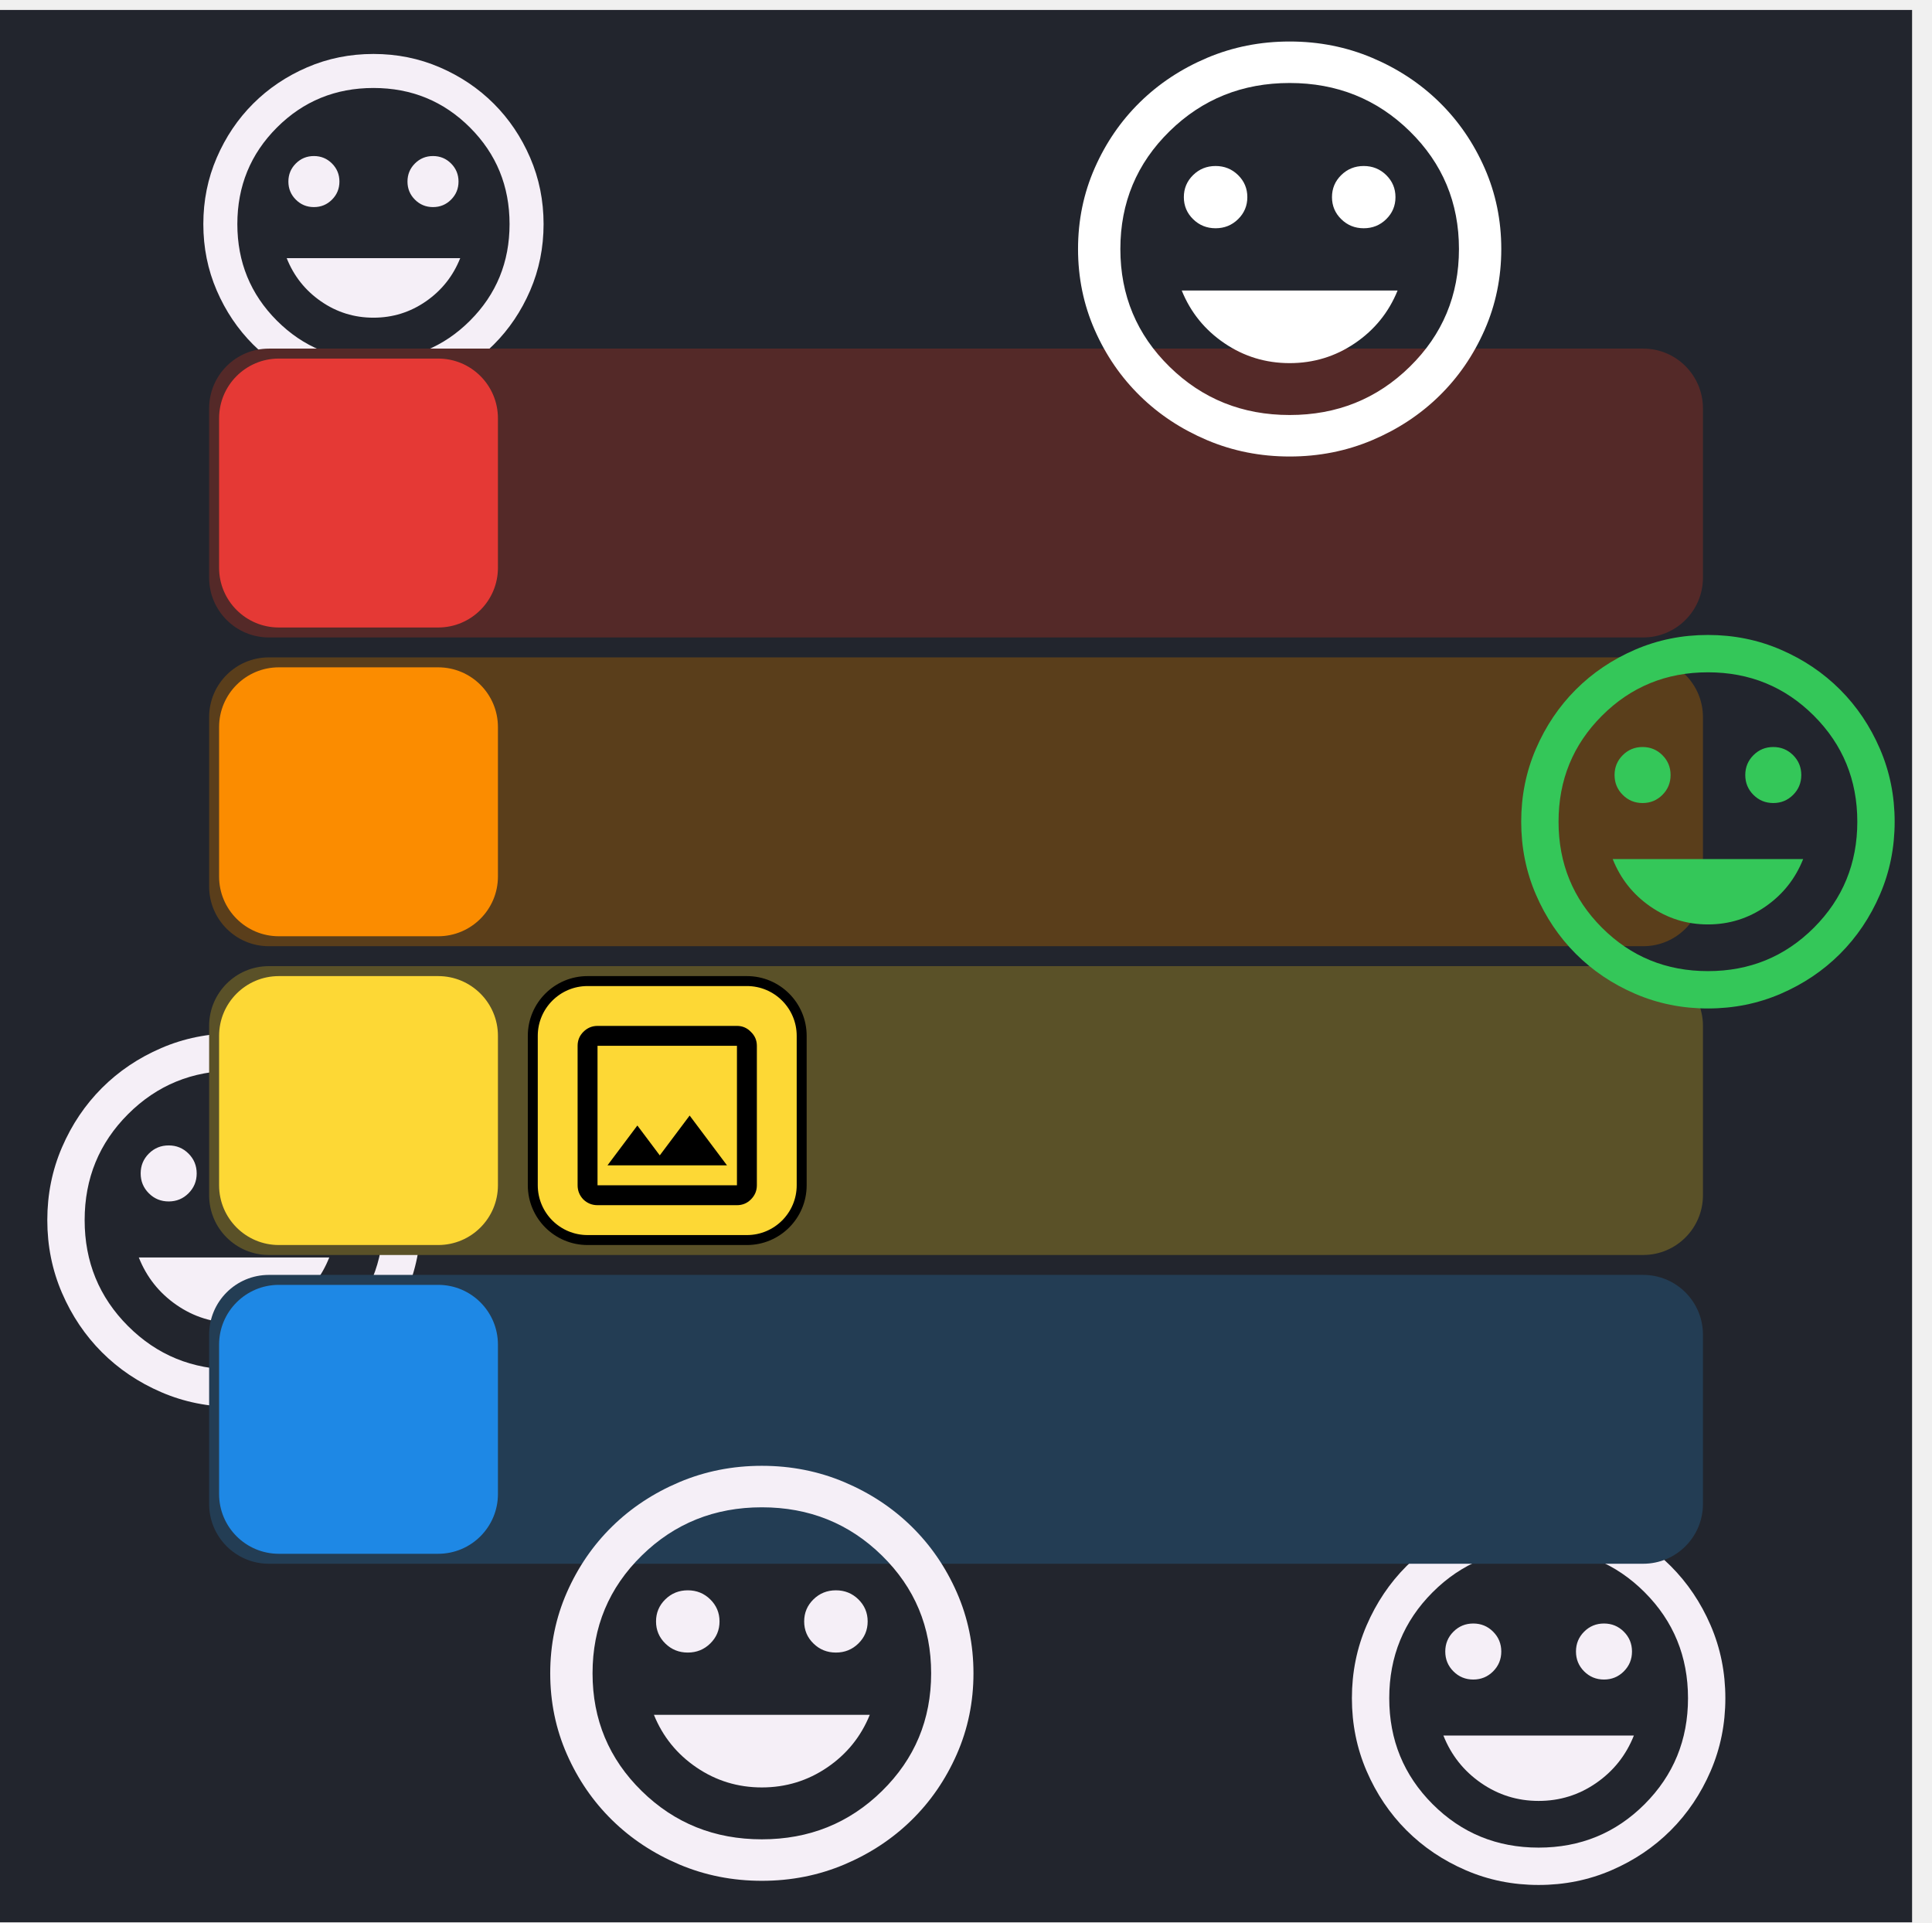
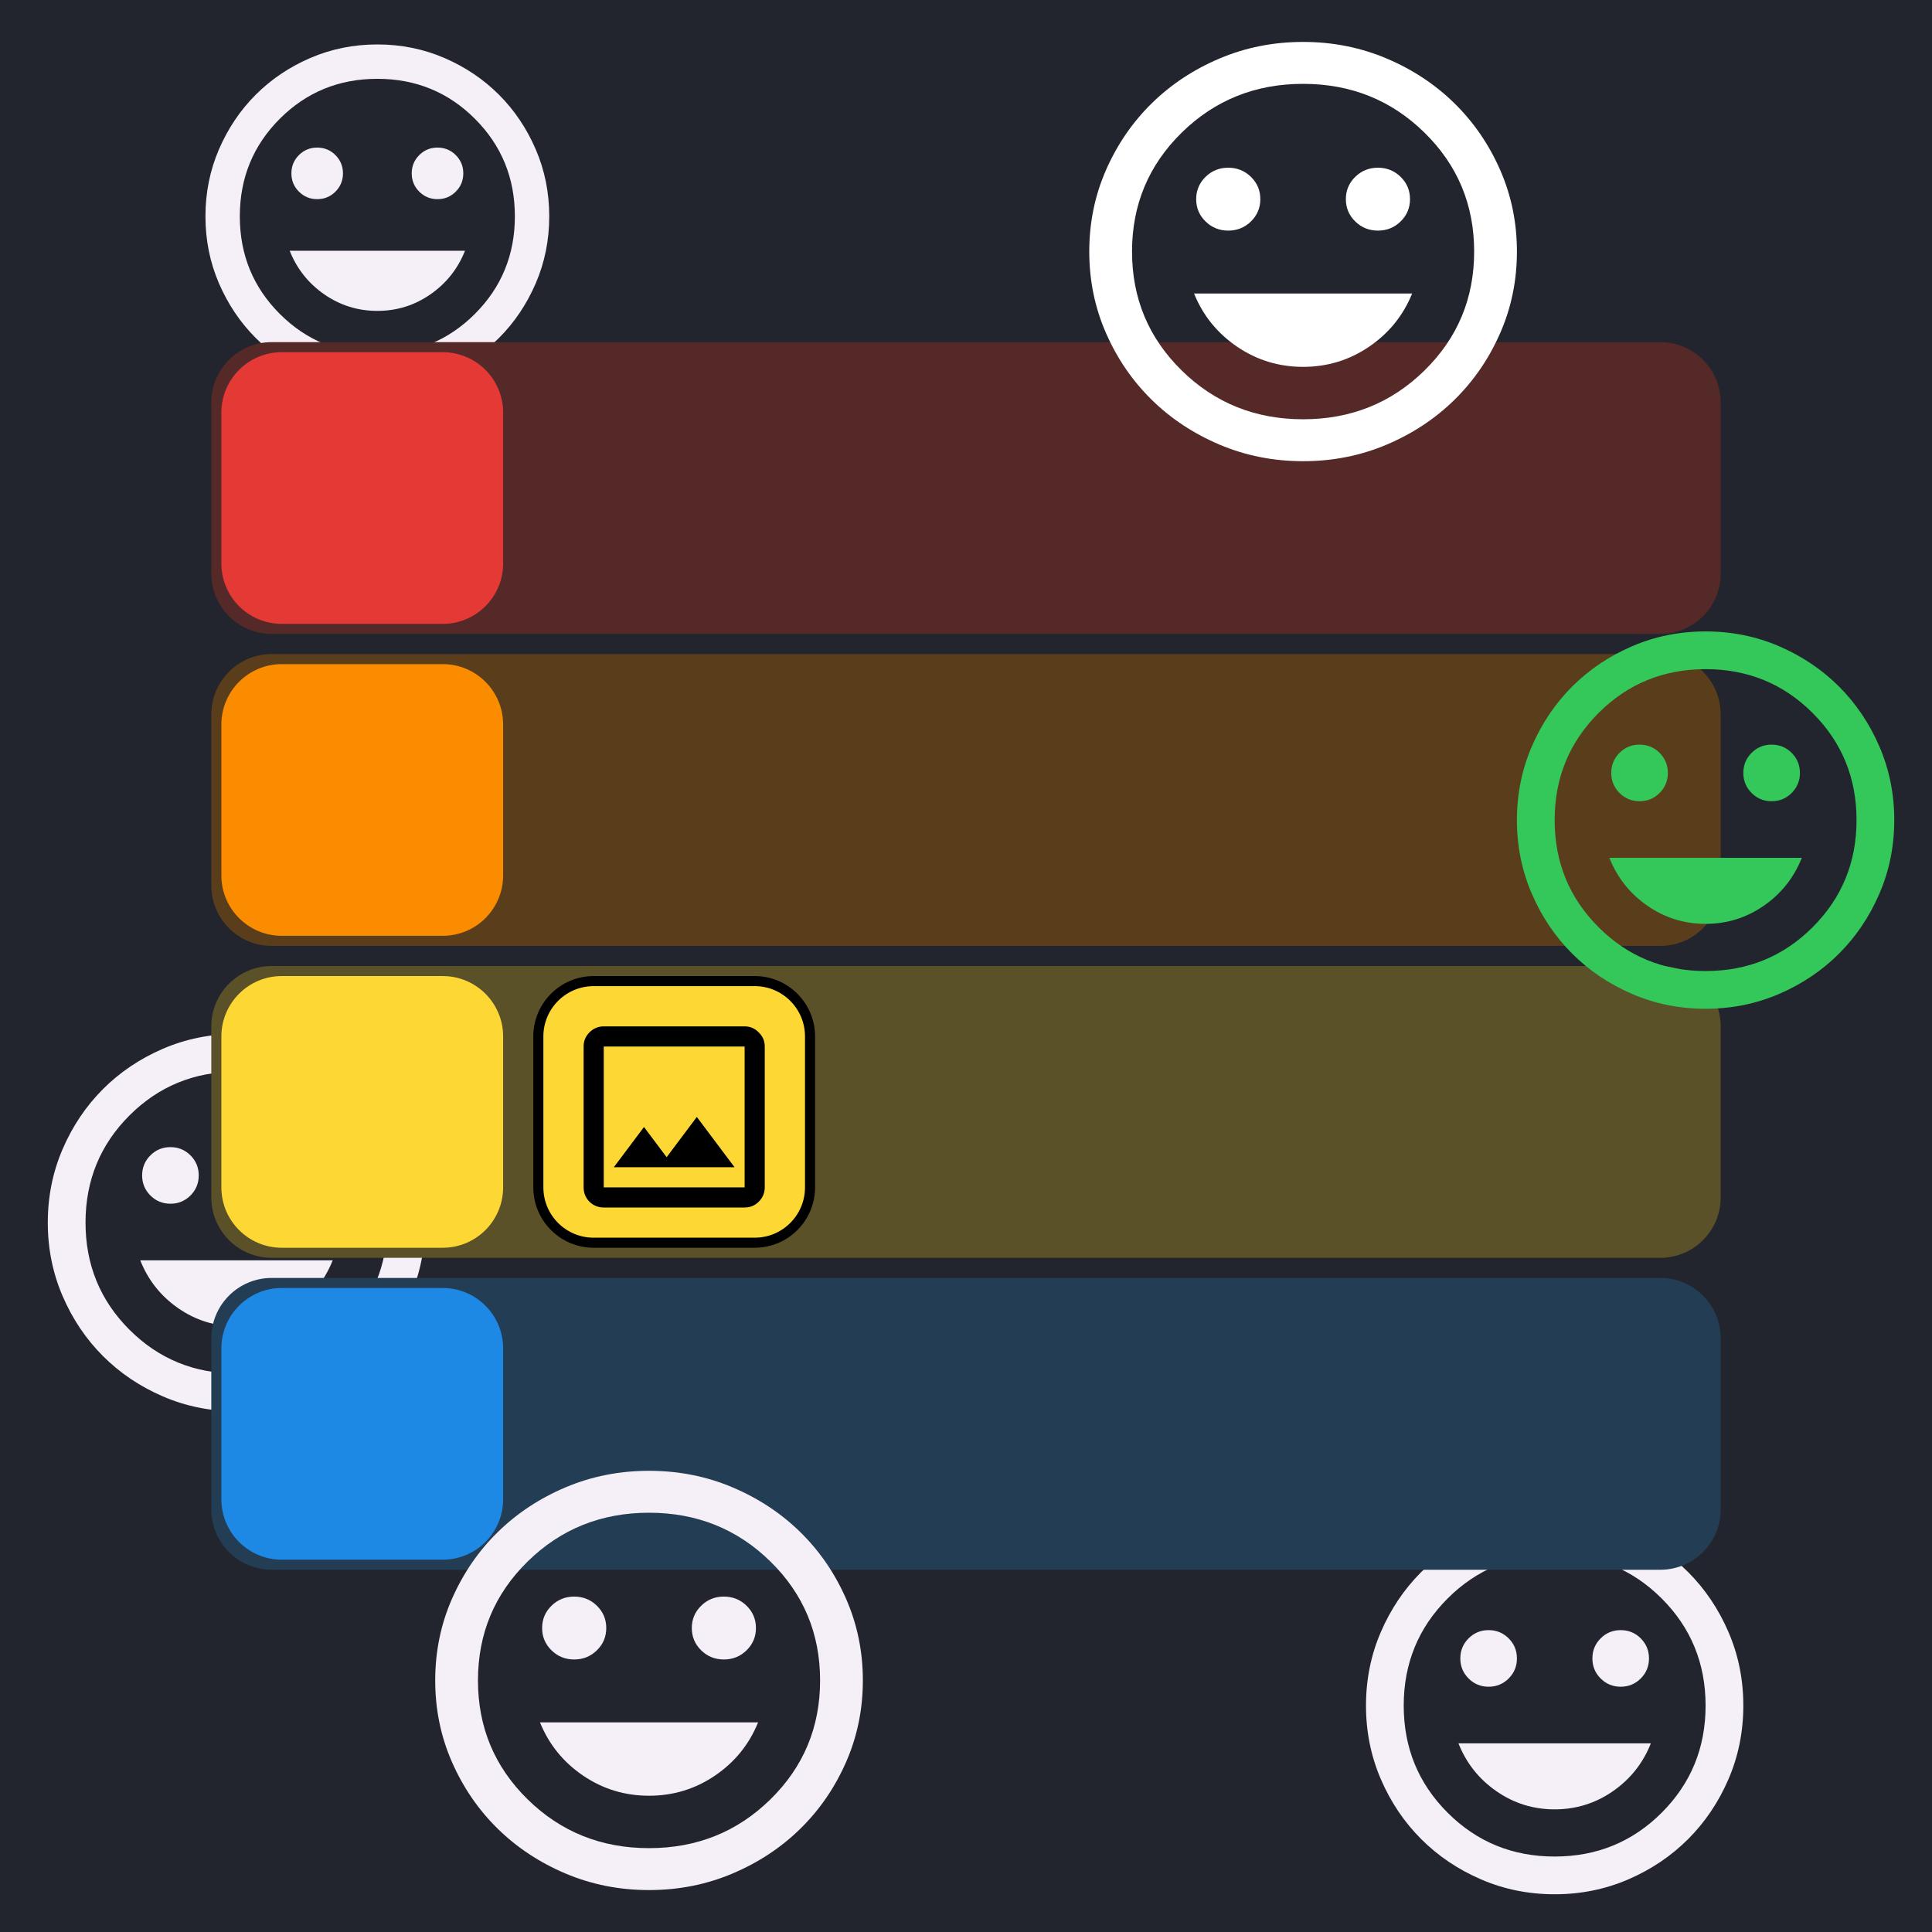
- <svg xmlns="http://www.w3.org/2000/svg" width="194" height="193" viewBox="0 0 194 193" fill="none">
-   <rect y="1" width="192" height="192" fill="#22252D" />
-   <path d="M43.479 20.792C44.191 20.792 44.796 20.543 45.294 20.044C45.792 19.546 46.042 18.941 46.042 18.229C46.042 17.517 45.792 16.912 45.294 16.414C44.796 15.916 44.191 15.667 43.479 15.667C42.767 15.667 42.162 15.916 41.664 16.414C41.166 16.912 40.917 17.517 40.917 18.229C40.917 18.941 41.166 19.546 41.664 20.044C42.162 20.543 42.767 20.792 43.479 20.792ZM31.521 20.792C32.233 20.792 32.838 20.543 33.336 20.044C33.834 19.546 34.083 18.941 34.083 18.229C34.083 17.517 33.834 16.912 33.336 16.414C32.838 15.916 32.233 15.667 31.521 15.667C30.809 15.667 30.204 15.916 29.706 16.414C29.207 16.912 28.958 17.517 28.958 18.229C28.958 18.941 29.207 19.546 29.706 20.044C30.204 20.543 30.809 20.792 31.521 20.792ZM37.5 31.896C39.436 31.896 41.194 31.348 42.775 30.252C44.355 29.155 45.501 27.71 46.212 25.917H28.788C29.499 27.71 30.645 29.155 32.225 30.252C33.806 31.348 35.564 31.896 37.5 31.896ZM37.5 39.583C35.137 39.583 32.916 39.135 30.837 38.238C28.759 37.341 26.951 36.124 25.413 34.587C23.876 33.049 22.659 31.241 21.762 29.163C20.865 27.084 20.417 24.863 20.417 22.5C20.417 20.137 20.865 17.916 21.762 15.838C22.659 13.759 23.876 11.951 25.413 10.414C26.951 8.876 28.759 7.659 30.837 6.762C32.916 5.865 35.137 5.417 37.5 5.417C39.863 5.417 42.084 5.865 44.163 6.762C46.241 7.659 48.049 8.876 49.587 10.414C51.124 11.951 52.341 13.759 53.238 15.838C54.135 17.916 54.583 20.137 54.583 22.5C54.583 24.863 54.135 27.084 53.238 29.163C52.341 31.241 51.124 33.049 49.587 34.587C48.049 36.124 46.241 37.341 44.163 38.238C42.084 39.135 39.863 39.583 37.5 39.583ZM37.5 36.167C41.315 36.167 44.547 34.843 47.195 32.195C49.843 29.547 51.167 26.315 51.167 22.5C51.167 18.685 49.843 15.453 47.195 12.805C44.547 10.157 41.315 8.833 37.5 8.833C33.685 8.833 30.453 10.157 27.805 12.805C25.157 15.453 23.833 18.685 23.833 22.5C23.833 26.315 25.157 29.547 27.805 32.195C30.453 34.843 33.685 36.167 37.5 36.167Z" fill="#F5EFF7" />
-   <path d="M161.062 168.625C161.844 168.625 162.508 168.352 163.055 167.805C163.602 167.258 163.875 166.594 163.875 165.812C163.875 165.031 163.602 164.367 163.055 163.82C162.508 163.273 161.844 163 161.062 163C160.281 163 159.617 163.273 159.07 163.82C158.523 164.367 158.25 165.031 158.25 165.812C158.25 166.594 158.523 167.258 159.07 167.805C159.617 168.352 160.281 168.625 161.062 168.625ZM147.938 168.625C148.719 168.625 149.383 168.352 149.93 167.805C150.477 167.258 150.75 166.594 150.75 165.812C150.75 165.031 150.477 164.367 149.93 163.82C149.383 163.273 148.719 163 147.938 163C147.156 163 146.492 163.273 145.945 163.82C145.398 164.367 145.125 165.031 145.125 165.812C145.125 166.594 145.398 167.258 145.945 167.805C146.492 168.352 147.156 168.625 147.938 168.625ZM154.5 180.812C156.625 180.812 158.555 180.211 160.289 179.008C162.023 177.805 163.281 176.219 164.063 174.25H144.938C145.719 176.219 146.977 177.805 148.711 179.008C150.445 180.211 152.375 180.812 154.5 180.812ZM154.5 189.25C151.906 189.25 149.469 188.758 147.187 187.773C144.906 186.789 142.922 185.453 141.234 183.766C139.547 182.078 138.211 180.094 137.227 177.813C136.242 175.531 135.75 173.094 135.75 170.5C135.75 167.906 136.242 165.469 137.227 163.187C138.211 160.906 139.547 158.922 141.234 157.234C142.922 155.547 144.906 154.211 147.187 153.227C149.469 152.242 151.906 151.75 154.5 151.75C157.094 151.75 159.531 152.242 161.813 153.227C164.094 154.211 166.078 155.547 167.766 157.234C169.453 158.922 170.789 160.906 171.773 163.187C172.758 165.469 173.25 167.906 173.25 170.5C173.25 173.094 172.758 175.531 171.773 177.813C170.789 180.094 169.453 182.078 167.766 183.766C166.078 185.453 164.094 186.789 161.813 187.773C159.531 188.758 157.094 189.25 154.5 189.25ZM154.5 185.5C158.688 185.5 162.234 184.047 165.141 181.141C168.047 178.234 169.5 174.688 169.5 170.5C169.5 166.312 168.047 162.766 165.141 159.859C162.234 156.953 158.688 155.5 154.5 155.5C150.312 155.5 146.766 156.953 143.859 159.859C140.953 162.766 139.5 166.312 139.5 170.5C139.5 174.688 140.953 178.234 143.859 181.141C146.766 184.047 150.312 185.5 154.5 185.5Z" fill="#F5EFF7" />
-   <path d="M30.062 120.625C30.844 120.625 31.508 120.352 32.055 119.805C32.602 119.258 32.875 118.594 32.875 117.812C32.875 117.031 32.602 116.367 32.055 115.82C31.508 115.273 30.844 115 30.062 115C29.281 115 28.617 115.273 28.07 115.82C27.523 116.367 27.25 117.031 27.25 117.812C27.25 118.594 27.523 119.258 28.07 119.805C28.617 120.352 29.281 120.625 30.062 120.625ZM16.938 120.625C17.719 120.625 18.383 120.352 18.93 119.805C19.477 119.258 19.75 118.594 19.75 117.812C19.75 117.031 19.477 116.367 18.93 115.82C18.383 115.273 17.719 115 16.938 115C16.156 115 15.492 115.273 14.945 115.82C14.398 116.367 14.125 117.031 14.125 117.812C14.125 118.594 14.398 119.258 14.945 119.805C15.492 120.352 16.156 120.625 16.938 120.625ZM23.5 132.812C25.625 132.812 27.555 132.211 29.289 131.008C31.023 129.805 32.281 128.219 33.062 126.25H13.938C14.719 128.219 15.977 129.805 17.711 131.008C19.445 132.211 21.375 132.812 23.5 132.812ZM23.5 141.25C20.906 141.25 18.469 140.758 16.188 139.773C13.906 138.789 11.922 137.453 10.234 135.766C8.547 134.078 7.211 132.094 6.227 129.813C5.242 127.531 4.75 125.094 4.75 122.5C4.75 119.906 5.242 117.469 6.227 115.187C7.211 112.906 8.547 110.922 10.234 109.234C11.922 107.547 13.906 106.211 16.188 105.227C18.469 104.242 20.906 103.75 23.5 103.75C26.094 103.75 28.531 104.242 30.812 105.227C33.094 106.211 35.078 107.547 36.766 109.234C38.453 110.922 39.789 112.906 40.773 115.187C41.758 117.469 42.25 119.906 42.25 122.5C42.25 125.094 41.758 127.531 40.773 129.813C39.789 132.094 38.453 134.078 36.766 135.766C35.078 137.453 33.094 138.789 30.812 139.773C28.531 140.758 26.094 141.25 23.5 141.25ZM23.5 137.5C27.688 137.5 31.234 136.047 34.141 133.141C37.047 130.234 38.5 126.688 38.5 122.5C38.5 118.312 37.047 114.766 34.141 111.859C31.234 108.953 27.688 107.5 23.5 107.5C19.312 107.5 15.766 108.953 12.859 111.859C9.953 114.766 8.5 118.312 8.5 122.5C8.5 126.688 9.953 130.234 12.859 133.141C15.766 136.047 19.312 137.5 23.5 137.5Z" fill="#F5EFF7" />
-   <rect x="21" y="35" width="150" height="29" rx="6" fill="#542928" />
-   <rect x="22" y="36" width="28" height="27" rx="6" fill="#E53935" />
-   <rect x="21" y="66" width="150" height="29" rx="6" fill="#5A3E1B" />
-   <rect x="22" y="67" width="28" height="27" rx="6" fill="#FB8C00" />
-   <rect x="21" y="128" width="150" height="29" rx="6" fill="#233D54" />
-   <rect x="22" y="129" width="28" height="27" rx="6" fill="#1E88E5" />
-   <rect x="21" y="97" width="150" height="29" rx="6" fill="#5A5128" />
-   <rect x="22" y="98" width="28" height="27" rx="6" fill="#FDD835" />
-   <path d="M83.938 165.917C84.823 165.917 85.576 165.613 86.195 165.005C86.815 164.398 87.125 163.66 87.125 162.792C87.125 161.924 86.815 161.186 86.195 160.578C85.576 159.97 84.823 159.667 83.938 159.667C83.052 159.667 82.299 159.97 81.68 160.578C81.06 161.186 80.75 161.924 80.75 162.792C80.75 163.66 81.06 164.398 81.68 165.005C82.299 165.613 83.052 165.917 83.938 165.917ZM69.062 165.917C69.948 165.917 70.701 165.613 71.32 165.005C71.94 164.398 72.25 163.66 72.25 162.792C72.25 161.924 71.94 161.186 71.32 160.578C70.701 159.97 69.948 159.667 69.062 159.667C68.177 159.667 67.424 159.97 66.805 160.578C66.185 161.186 65.875 161.924 65.875 162.792C65.875 163.66 66.185 164.398 66.805 165.005C67.424 165.613 68.177 165.917 69.062 165.917ZM76.5 179.458C78.908 179.458 81.095 178.79 83.061 177.453C85.027 176.116 86.452 174.354 87.338 172.167H65.662C66.548 174.354 67.973 176.116 69.939 177.453C71.905 178.79 74.092 179.458 76.5 179.458ZM76.5 188.833C73.56 188.833 70.798 188.286 68.213 187.193C65.627 186.099 63.378 184.615 61.466 182.74C59.553 180.865 58.039 178.66 56.923 176.125C55.808 173.59 55.25 170.882 55.25 168C55.25 165.118 55.808 162.41 56.923 159.875C58.039 157.34 59.553 155.135 61.466 153.26C63.378 151.385 65.627 149.901 68.213 148.807C70.798 147.714 73.56 147.167 76.5 147.167C79.44 147.167 82.202 147.714 84.787 148.807C87.373 149.901 89.622 151.385 91.534 153.26C93.447 155.135 94.961 157.34 96.077 159.875C97.192 162.41 97.75 165.118 97.75 168C97.75 170.882 97.192 173.59 96.077 176.125C94.961 178.66 93.447 180.865 91.534 182.74C89.622 184.615 87.373 186.099 84.787 187.193C82.202 188.286 79.44 188.833 76.5 188.833ZM76.5 184.667C81.246 184.667 85.266 183.052 88.559 179.823C91.853 176.594 93.5 172.653 93.5 168C93.5 163.347 91.853 159.406 88.559 156.177C85.266 152.948 81.246 151.333 76.5 151.333C71.754 151.333 67.734 152.948 64.441 156.177C61.147 159.406 59.5 163.347 59.5 168C59.5 172.653 61.147 176.594 64.441 179.823C67.734 183.052 71.754 184.667 76.5 184.667Z" fill="#F5EFF7" />
-   <path d="M178.062 80.625C178.844 80.625 179.508 80.352 180.055 79.805C180.602 79.258 180.875 78.594 180.875 77.812C180.875 77.031 180.602 76.367 180.055 75.82C179.508 75.273 178.844 75 178.062 75C177.281 75 176.617 75.273 176.07 75.82C175.523 76.367 175.25 77.031 175.25 77.812C175.25 78.594 175.523 79.258 176.07 79.805C176.617 80.352 177.281 80.625 178.062 80.625ZM164.938 80.625C165.719 80.625 166.383 80.352 166.93 79.805C167.477 79.258 167.75 78.594 167.75 77.812C167.75 77.031 167.477 76.367 166.93 75.82C166.383 75.273 165.719 75 164.938 75C164.156 75 163.492 75.273 162.945 75.82C162.398 76.367 162.125 77.031 162.125 77.812C162.125 78.594 162.398 79.258 162.945 79.805C163.492 80.352 164.156 80.625 164.938 80.625ZM171.5 92.812C173.625 92.812 175.555 92.211 177.289 91.008C179.023 89.805 180.281 88.219 181.063 86.25H161.938C162.719 88.219 163.977 89.805 165.711 91.008C167.445 92.211 169.375 92.812 171.5 92.812ZM171.5 101.25C168.906 101.25 166.469 100.758 164.187 99.773C161.906 98.789 159.922 97.453 158.234 95.766C156.547 94.078 155.211 92.094 154.227 89.812C153.242 87.531 152.75 85.094 152.75 82.5C152.75 79.906 153.242 77.469 154.227 75.188C155.211 72.906 156.547 70.922 158.234 69.234C159.922 67.547 161.906 66.211 164.187 65.227C166.469 64.242 168.906 63.75 171.5 63.75C174.094 63.75 176.531 64.242 178.813 65.227C181.094 66.211 183.078 67.547 184.766 69.234C186.453 70.922 187.789 72.906 188.773 75.188C189.758 77.469 190.25 79.906 190.25 82.5C190.25 85.094 189.758 87.531 188.773 89.812C187.789 92.094 186.453 94.078 184.766 95.766C183.078 97.453 181.094 98.789 178.813 99.773C176.531 100.758 174.094 101.25 171.5 101.25ZM171.5 97.5C175.688 97.5 179.234 96.047 182.141 93.141C185.047 90.234 186.5 86.688 186.5 82.5C186.5 78.312 185.047 74.766 182.141 71.859C179.234 68.953 175.688 67.5 171.5 67.5C167.312 67.5 163.766 68.953 160.859 71.859C157.953 74.766 156.5 78.312 156.5 82.5C156.5 86.688 157.953 90.234 160.859 93.141C163.766 96.047 167.312 97.5 171.5 97.5Z" fill="#34C759" />
+ <svg xmlns="http://www.w3.org/2000/svg" width="192" height="192" viewBox="0 0 192 192" fill="none">
+   <rect width="192" height="192" fill="#22252D" />
+   <path d="M43.479 19.792C44.191 19.792 44.796 19.543 45.294 19.044C45.792 18.546 46.042 17.941 46.042 17.229C46.042 16.517 45.792 15.912 45.294 15.414C44.796 14.916 44.191 14.667 43.479 14.667C42.767 14.667 42.162 14.916 41.664 15.414C41.166 15.912 40.917 16.517 40.917 17.229C40.917 17.941 41.166 18.546 41.664 19.044C42.162 19.543 42.767 19.792 43.479 19.792ZM31.521 19.792C32.233 19.792 32.838 19.543 33.336 19.044C33.834 18.546 34.083 17.941 34.083 17.229C34.083 16.517 33.834 15.912 33.336 15.414C32.838 14.916 32.233 14.667 31.521 14.667C30.809 14.667 30.204 14.916 29.706 15.414C29.207 15.912 28.958 16.517 28.958 17.229C28.958 17.941 29.207 18.546 29.706 19.044C30.204 19.543 30.809 19.792 31.521 19.792ZM37.5 30.896C39.436 30.896 41.194 30.348 42.775 29.252C44.355 28.155 45.501 26.71 46.212 24.917H28.788C29.499 26.71 30.645 28.155 32.225 29.252C33.806 30.348 35.564 30.896 37.5 30.896ZM37.5 38.583C35.137 38.583 32.916 38.135 30.837 37.238C28.759 36.341 26.951 35.124 25.413 33.587C23.876 32.049 22.659 30.241 21.762 28.163C20.865 26.084 20.417 23.863 20.417 21.5C20.417 19.137 20.865 16.916 21.762 14.838C22.659 12.759 23.876 10.951 25.413 9.414C26.951 7.876 28.759 6.659 30.837 5.762C32.916 4.865 35.137 4.417 37.5 4.417C39.863 4.417 42.084 4.865 44.163 5.762C46.241 6.659 48.049 7.876 49.587 9.414C51.124 10.951 52.341 12.759 53.238 14.838C54.135 16.916 54.583 19.137 54.583 21.5C54.583 23.863 54.135 26.084 53.238 28.163C52.341 30.241 51.124 32.049 49.587 33.587C48.049 35.124 46.241 36.341 44.163 37.238C42.084 38.135 39.863 38.583 37.5 38.583ZM37.5 35.167C41.315 35.167 44.547 33.843 47.195 31.195C49.843 28.547 51.167 25.315 51.167 21.5C51.167 17.685 49.843 14.453 47.195 11.805C44.547 9.157 41.315 7.833 37.5 7.833C33.685 7.833 30.453 9.157 27.805 11.805C25.157 14.453 23.833 17.685 23.833 21.5C23.833 25.315 25.157 28.547 27.805 31.195C30.453 33.843 33.685 35.167 37.5 35.167Z" fill="#F5EFF7" />
+   <path d="M161.062 167.625C161.844 167.625 162.508 167.352 163.055 166.805C163.602 166.258 163.875 165.594 163.875 164.812C163.875 164.031 163.602 163.367 163.055 162.82C162.508 162.273 161.844 162 161.062 162C160.281 162 159.617 162.273 159.07 162.82C158.523 163.367 158.25 164.031 158.25 164.812C158.25 165.594 158.523 166.258 159.07 166.805C159.617 167.352 160.281 167.625 161.062 167.625ZM147.938 167.625C148.719 167.625 149.383 167.352 149.93 166.805C150.477 166.258 150.75 165.594 150.75 164.812C150.75 164.031 150.477 163.367 149.93 162.82C149.383 162.273 148.719 162 147.938 162C147.156 162 146.492 162.273 145.945 162.82C145.398 163.367 145.125 164.031 145.125 164.812C145.125 165.594 145.398 166.258 145.945 166.805C146.492 167.352 147.156 167.625 147.938 167.625ZM154.5 179.812C156.625 179.812 158.555 179.211 160.289 178.008C162.023 176.805 163.281 175.219 164.062 173.25H144.938C145.719 175.219 146.977 176.805 148.711 178.008C150.445 179.211 152.375 179.812 154.5 179.812ZM154.5 188.25C151.906 188.25 149.469 187.758 147.188 186.773C144.906 185.789 142.922 184.453 141.234 182.766C139.547 181.078 138.211 179.094 137.227 176.813C136.242 174.531 135.75 172.094 135.75 169.5C135.75 166.906 136.242 164.469 137.227 162.188C138.211 159.906 139.547 157.922 141.234 156.234C142.922 154.547 144.906 153.211 147.188 152.227C149.469 151.242 151.906 150.75 154.5 150.75C157.094 150.75 159.531 151.242 161.813 152.227C164.094 153.211 166.078 154.547 167.766 156.234C169.453 157.922 170.789 159.906 171.773 162.188C172.758 164.469 173.25 166.906 173.25 169.5C173.25 172.094 172.758 174.531 171.773 176.813C170.789 179.094 169.453 181.078 167.766 182.766C166.078 184.453 164.094 185.789 161.813 186.773C159.531 187.758 157.094 188.25 154.5 188.25ZM154.5 184.5C158.688 184.5 162.234 183.047 165.141 180.141C168.047 177.234 169.5 173.688 169.5 169.5C169.5 165.312 168.047 161.766 165.141 158.859C162.234 155.953 158.688 154.5 154.5 154.5C150.312 154.5 146.766 155.953 143.859 158.859C140.953 161.766 139.5 165.312 139.5 169.5C139.5 173.688 140.953 177.234 143.859 180.141C146.766 183.047 150.312 184.5 154.5 184.5Z" fill="#F5EFF7" />
+   <path d="M30.062 119.625C30.844 119.625 31.508 119.352 32.055 118.805C32.602 118.258 32.875 117.594 32.875 116.812C32.875 116.031 32.602 115.367 32.055 114.82C31.508 114.273 30.844 114 30.062 114C29.281 114 28.617 114.273 28.07 114.82C27.523 115.367 27.25 116.031 27.25 116.812C27.25 117.594 27.523 118.258 28.07 118.805C28.617 119.352 29.281 119.625 30.062 119.625ZM16.938 119.625C17.719 119.625 18.383 119.352 18.93 118.805C19.477 118.258 19.75 117.594 19.75 116.812C19.75 116.031 19.477 115.367 18.93 114.82C18.383 114.273 17.719 114 16.938 114C16.156 114 15.492 114.273 14.945 114.82C14.398 115.367 14.125 116.031 14.125 116.812C14.125 117.594 14.398 118.258 14.945 118.805C15.492 119.352 16.156 119.625 16.938 119.625ZM23.5 131.812C25.625 131.812 27.555 131.211 29.289 130.008C31.023 128.805 32.281 127.219 33.062 125.25H13.938C14.719 127.219 15.977 128.805 17.711 130.008C19.445 131.211 21.375 131.812 23.5 131.812ZM23.5 140.25C20.906 140.25 18.469 139.758 16.188 138.773C13.906 137.789 11.922 136.453 10.234 134.766C8.547 133.078 7.211 131.094 6.227 128.813C5.242 126.531 4.75 124.094 4.75 121.5C4.75 118.906 5.242 116.469 6.227 114.188C7.211 111.906 8.547 109.922 10.234 108.234C11.922 106.547 13.906 105.211 16.188 104.227C18.469 103.242 20.906 102.75 23.5 102.75C26.094 102.75 28.531 103.242 30.812 104.227C33.094 105.211 35.078 106.547 36.766 108.234C38.453 109.922 39.789 111.906 40.773 114.188C41.758 116.469 42.25 118.906 42.25 121.5C42.25 124.094 41.758 126.531 40.773 128.813C39.789 131.094 38.453 133.078 36.766 134.766C35.078 136.453 33.094 137.789 30.812 138.773C28.531 139.758 26.094 140.25 23.5 140.25ZM23.5 136.5C27.688 136.5 31.234 135.047 34.141 132.141C37.047 129.234 38.5 125.688 38.5 121.5C38.5 117.312 37.047 113.766 34.141 110.859C31.234 107.953 27.688 106.5 23.5 106.5C19.312 106.5 15.766 107.953 12.859 110.859C9.953 113.766 8.5 117.312 8.5 121.5C8.5 125.688 9.953 129.234 12.859 132.141C15.766 135.047 19.312 136.5 23.5 136.5Z" fill="#F5EFF7" />
+   <rect x="21" y="34" width="150" height="29" rx="6" fill="#542928" />
+   <rect x="22" y="35" width="28" height="27" rx="6" fill="#E53935" />
+   <rect x="21" y="65" width="150" height="29" rx="6" fill="#5A3E1B" />
+   <rect x="22" y="66" width="28" height="27" rx="6" fill="#FB8C00" />
+   <rect x="21" y="127" width="150" height="29" rx="6" fill="#233D54" />
+   <rect x="22" y="128" width="28" height="27" rx="6" fill="#1E88E5" />
+   <rect x="21" y="96" width="150" height="29" rx="6" fill="#5A5128" />
+   <rect x="22" y="97" width="28" height="27" rx="6" fill="#FDD835" />
+   <path d="M71.938 164.917C72.823 164.917 73.576 164.613 74.195 164.005C74.815 163.398 75.125 162.66 75.125 161.792C75.125 160.924 74.815 160.186 74.195 159.578C73.576 158.97 72.823 158.667 71.938 158.667C71.052 158.667 70.299 158.97 69.68 159.578C69.06 160.186 68.75 160.924 68.75 161.792C68.75 162.66 69.06 163.398 69.68 164.005C70.299 164.613 71.052 164.917 71.938 164.917ZM57.062 164.917C57.948 164.917 58.7 164.613 59.32 164.005C59.94 163.398 60.25 162.66 60.25 161.792C60.25 160.924 59.94 160.186 59.32 159.578C58.7 158.97 57.948 158.667 57.062 158.667C56.177 158.667 55.425 158.97 54.805 159.578C54.185 160.186 53.875 160.924 53.875 161.792C53.875 162.66 54.185 163.398 54.805 164.005C55.425 164.613 56.177 164.917 57.062 164.917ZM64.5 178.458C66.908 178.458 69.095 177.79 71.061 176.453C73.027 175.116 74.452 173.354 75.338 171.167H53.663C54.548 173.354 55.973 175.116 57.939 176.453C59.905 177.79 62.092 178.458 64.5 178.458ZM64.5 187.833C61.56 187.833 58.798 187.286 56.212 186.193C53.627 185.099 51.378 183.615 49.466 181.74C47.553 179.865 46.039 177.66 44.923 175.125C43.808 172.59 43.25 169.882 43.25 167C43.25 164.118 43.808 161.41 44.923 158.875C46.039 156.34 47.553 154.135 49.466 152.26C51.378 150.385 53.627 148.901 56.212 147.807C58.798 146.714 61.56 146.167 64.5 146.167C67.44 146.167 70.202 146.714 72.787 147.807C75.373 148.901 77.622 150.385 79.534 152.26C81.447 154.135 82.961 156.34 84.077 158.875C85.192 161.41 85.75 164.118 85.75 167C85.75 169.882 85.192 172.59 84.077 175.125C82.961 177.66 81.447 179.865 79.534 181.74C77.622 183.615 75.373 185.099 72.787 186.193C70.202 187.286 67.44 187.833 64.5 187.833ZM64.5 183.667C69.246 183.667 73.266 182.052 76.559 178.823C79.853 175.594 81.5 171.653 81.5 167C81.5 162.347 79.853 158.406 76.559 155.177C73.266 151.948 69.246 150.333 64.5 150.333C59.754 150.333 55.734 151.948 52.441 155.177C49.147 158.406 47.5 162.347 47.5 167C47.5 171.653 49.147 175.594 52.441 178.823C55.734 182.052 59.754 183.667 64.5 183.667Z" fill="#F5EFF7" />
+   <path d="M176.062 79.625C176.844 79.625 177.508 79.352 178.055 78.805C178.602 78.258 178.875 77.594 178.875 76.812C178.875 76.031 178.602 75.367 178.055 74.82C177.508 74.273 176.844 74 176.062 74C175.281 74 174.617 74.273 174.07 74.82C173.523 75.367 173.25 76.031 173.25 76.812C173.25 77.594 173.523 78.258 174.07 78.805C174.617 79.352 175.281 79.625 176.062 79.625ZM162.938 79.625C163.719 79.625 164.383 79.352 164.93 78.805C165.477 78.258 165.75 77.594 165.75 76.812C165.75 76.031 165.477 75.367 164.93 74.82C164.383 74.273 163.719 74 162.938 74C162.156 74 161.492 74.273 160.945 74.82C160.398 75.367 160.125 76.031 160.125 76.812C160.125 77.594 160.398 78.258 160.945 78.805C161.492 79.352 162.156 79.625 162.938 79.625ZM169.5 91.812C171.625 91.812 173.555 91.211 175.289 90.008C177.023 88.805 178.281 87.219 179.062 85.25H159.938C160.719 87.219 161.977 88.805 163.711 90.008C165.445 91.211 167.375 91.812 169.5 91.812ZM169.5 100.25C166.906 100.25 164.469 99.758 162.188 98.773C159.906 97.789 157.922 96.453 156.234 94.766C154.547 93.078 153.211 91.094 152.227 88.812C151.242 86.531 150.75 84.094 150.75 81.5C150.75 78.906 151.242 76.469 152.227 74.188C153.211 71.906 154.547 69.922 156.234 68.234C157.922 66.547 159.906 65.211 162.188 64.227C164.469 63.242 166.906 62.75 169.5 62.75C172.094 62.75 174.531 63.242 176.813 64.227C179.094 65.211 181.078 66.547 182.766 68.234C184.453 69.922 185.789 71.906 186.773 74.188C187.758 76.469 188.25 78.906 188.25 81.5C188.25 84.094 187.758 86.531 186.773 88.812C185.789 91.094 184.453 93.078 182.766 94.766C181.078 96.453 179.094 97.789 176.813 98.773C174.531 99.758 172.094 100.25 169.5 100.25ZM169.5 96.5C173.688 96.5 177.234 95.047 180.141 92.141C183.047 89.234 184.5 85.688 184.5 81.5C184.5 77.312 183.047 73.766 180.141 70.859C177.234 67.953 173.688 66.5 169.5 66.5C165.312 66.5 161.766 67.953 158.859 70.859C155.953 73.766 154.5 77.312 154.5 81.5C154.5 85.688 155.953 89.234 158.859 92.141C161.766 95.047 165.312 96.5 169.5 96.5Z" fill="#34C759" />
  <path d="M136.938 22.917C137.823 22.917 138.576 22.613 139.195 22.005C139.815 21.398 140.125 20.66 140.125 19.792C140.125 18.924 139.815 18.186 139.195 17.578C138.576 16.971 137.823 16.667 136.938 16.667C136.052 16.667 135.299 16.971 134.68 17.578C134.06 18.186 133.75 18.924 133.75 19.792C133.75 20.66 134.06 21.398 134.68 22.005C135.299 22.613 136.052 22.917 136.938 22.917ZM122.062 22.917C122.948 22.917 123.701 22.613 124.32 22.005C124.94 21.398 125.25 20.66 125.25 19.792C125.25 18.924 124.94 18.186 124.32 17.578C123.701 16.971 122.948 16.667 122.062 16.667C121.177 16.667 120.424 16.971 119.805 17.578C119.185 18.186 118.875 18.924 118.875 19.792C118.875 20.66 119.185 21.398 119.805 22.005C120.424 22.613 121.177 22.917 122.062 22.917ZM129.5 36.458C131.908 36.458 134.095 35.79 136.061 34.453C138.027 33.116 139.452 31.354 140.338 29.167H118.663C119.548 31.354 120.973 33.116 122.939 34.453C124.905 35.79 127.092 36.458 129.5 36.458ZM129.5 45.833C126.56 45.833 123.798 45.286 121.212 44.193C118.627 43.099 116.378 41.615 114.466 39.74C112.553 37.865 111.039 35.66 109.923 33.125C108.808 30.59 108.25 27.882 108.25 25C108.25 22.118 108.808 19.41 109.923 16.875C111.039 14.34 112.553 12.135 114.466 10.26C116.378 8.385 118.627 6.901 121.212 5.807C123.798 4.714 126.56 4.167 129.5 4.167C132.44 4.167 135.202 4.714 137.788 5.807C140.373 6.901 142.622 8.385 144.534 10.26C146.447 12.135 147.961 14.34 149.077 16.875C150.192 19.41 150.75 22.118 150.75 25C150.75 27.882 150.192 30.59 149.077 33.125C147.961 35.66 146.447 37.865 144.534 39.74C142.622 41.615 140.373 43.099 137.788 44.193C135.202 45.286 132.44 45.833 129.5 45.833ZM129.5 41.667C134.246 41.667 138.266 40.052 141.559 36.823C144.853 33.594 146.5 29.653 146.5 25C146.5 20.347 144.853 16.406 141.559 13.177C138.266 9.948 134.246 8.333 129.5 8.333C124.754 8.333 120.734 9.948 117.441 13.177C114.147 16.406 112.5 20.347 112.5 25C112.5 29.653 114.147 33.594 117.441 36.823C120.734 40.052 124.754 41.667 129.5 41.667Z" fill="white" />
-   <rect x="53.5" y="98.5" width="27" height="26" rx="5.5" fill="#FDD835" stroke="black" />
-   <path d="M60 121C59.45 121 58.975 120.808 58.575 120.425C58.192 120.025 58 119.55 58 119V105C58 104.45 58.192 103.983 58.575 103.6C58.975 103.2 59.45 103 60 103H74C74.55 103 75.017 103.2 75.4 103.6C75.8 103.983 76 104.45 76 105V119C76 119.55 75.8 120.025 75.4 120.425C75.017 120.808 74.55 121 74 121H60ZM60 119H74V105H60V119ZM61 117H73L69.25 112L66.25 116L64 113L61 117ZM60 119V105V119Z" fill="black" />
+   <rect x="53.5" y="97.5" width="27" height="26" rx="5.5" fill="#FDD835" stroke="black" />
+   <path d="M60 120C59.45 120 58.975 119.808 58.575 119.425C58.192 119.025 58 118.55 58 118V104C58 103.45 58.192 102.983 58.575 102.6C58.975 102.2 59.45 102 60 102H74C74.55 102 75.017 102.2 75.4 102.6C75.8 102.983 76 103.45 76 104V118C76 118.55 75.8 119.025 75.4 119.425C75.017 119.808 74.55 120 74 120H60ZM60 118H74V104H60V118ZM61 116H73L69.25 111L66.25 115L64 112L61 116ZM60 118V104V118Z" fill="black" />
</svg>
